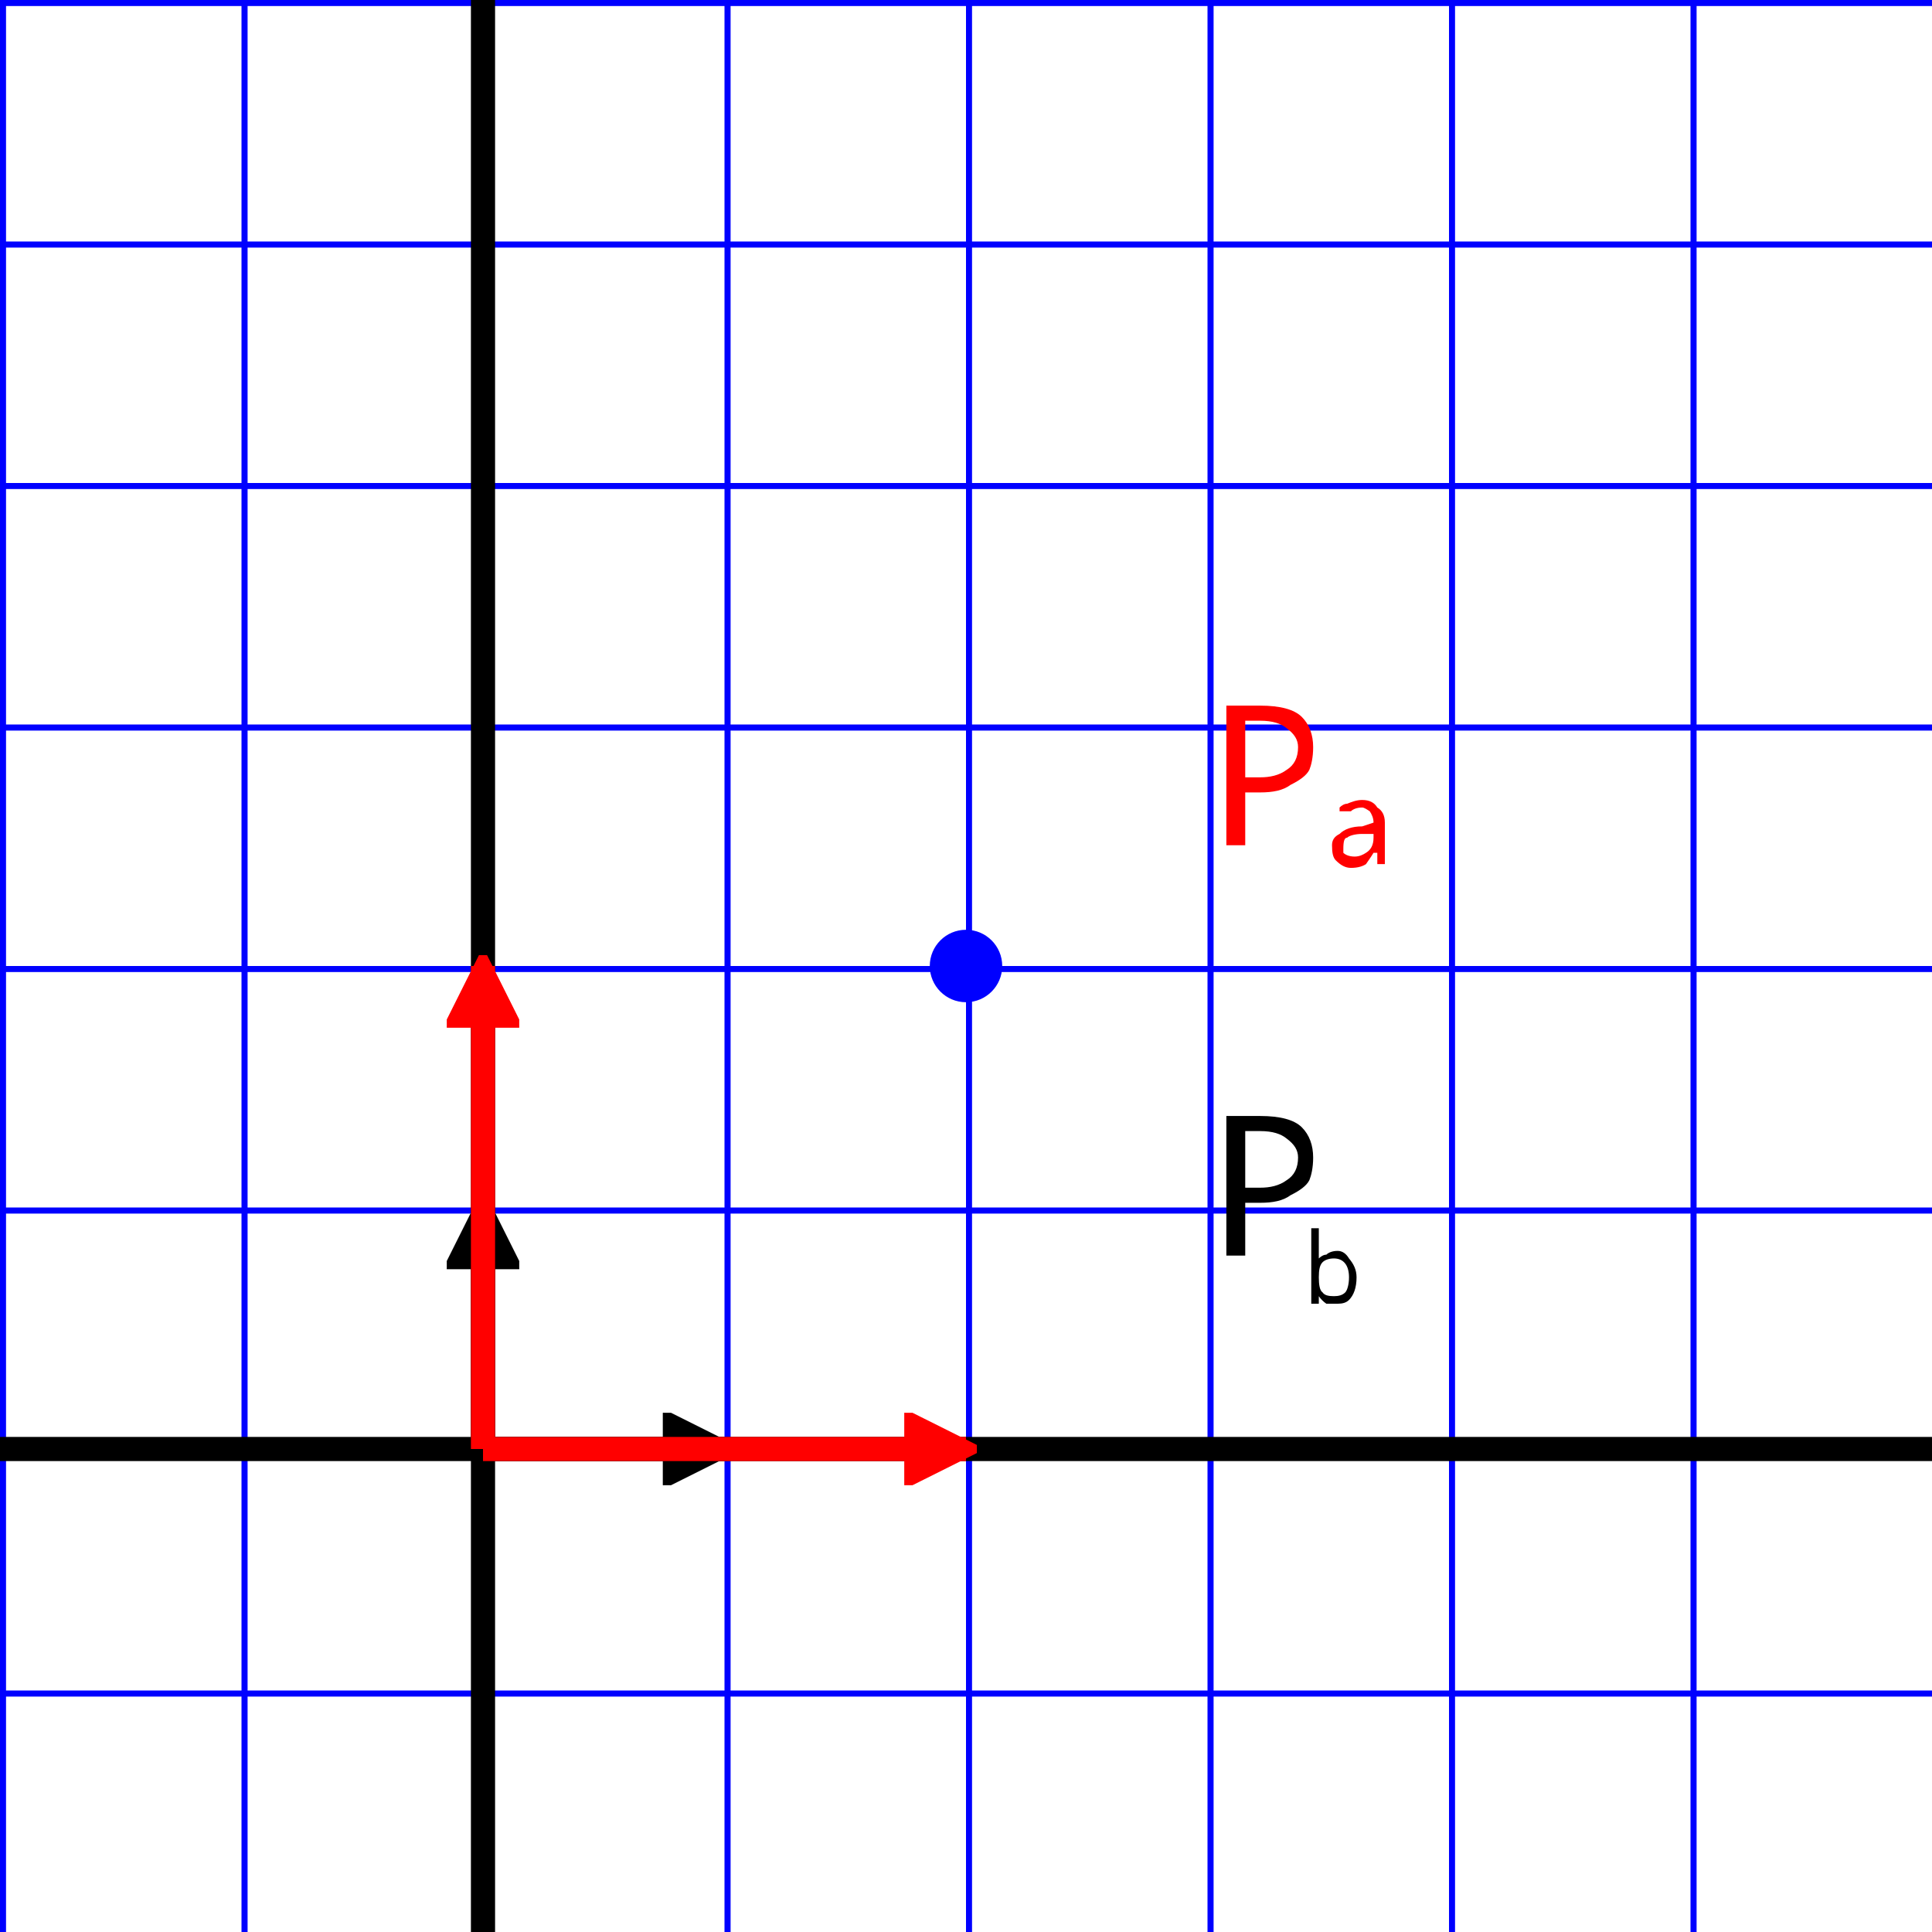
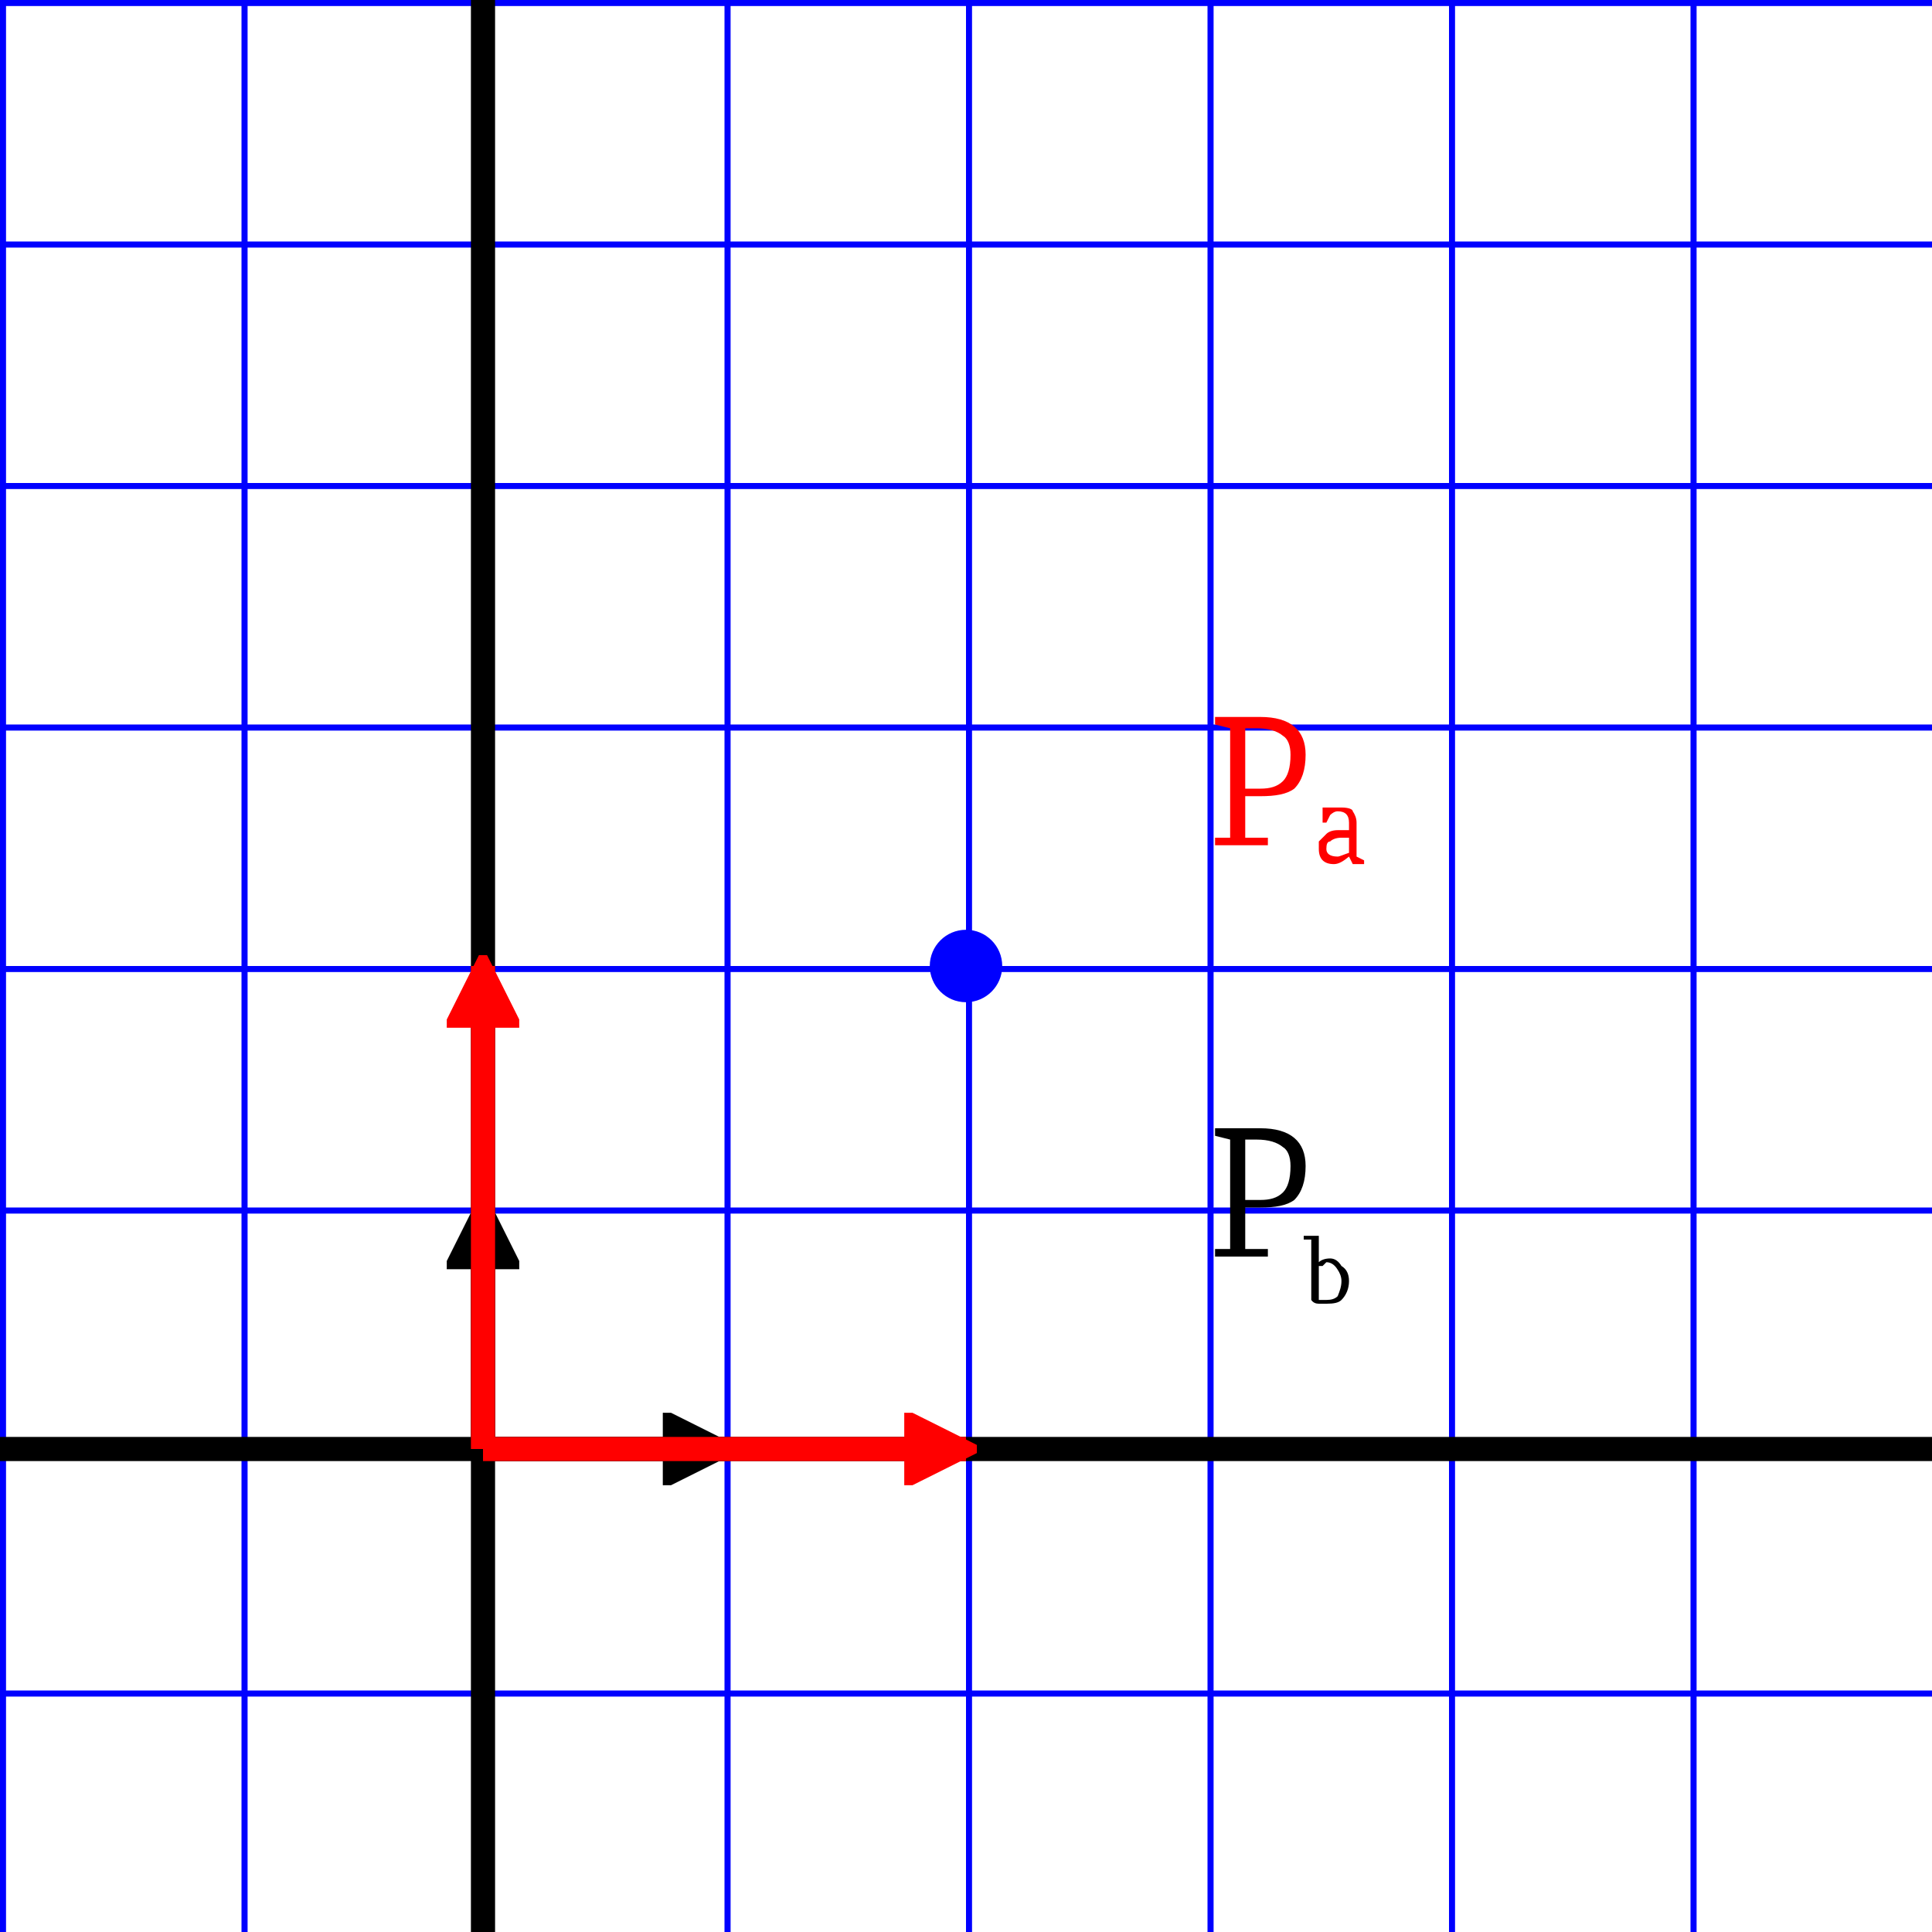
<svg xmlns="http://www.w3.org/2000/svg" width="3in" height="3in" viewBox="0 0 8 8" style="background-color: Cornsilk">"
  <defs>
    <pattern id="grid" width="1" height="1" patternUnits="userSpaceOnUse">
      <path d="M 1 0 L 0 0 0 1" fill="none" stroke="blue" stroke-width="0.05" />
    </pattern>
    <marker id="arrow" viewBox="0 0 10 10" refX="8.5" refY="5" markerUnits="strokeWidth" markerWidth="6" markerHeight="4.5" orient="auto">
      <path d="M 0 0 L 10 5 L 0 10 z" />
    </marker>
    <marker id="blackArrow" style="fill: black; stroke: black" viewBox="0 0 10 10" refX="8.5" refY="5" markerUnits="strokeWidth" markerWidth="4" markerHeight="3" orient="auto">
      <path d="M 0 0 L 10 5 L 0 10 z" />
    </marker>
    <marker id="blueArrow" style="fill: blue; stroke: blue" viewBox="0 0 10 10" refX="8.5" refY="5" markerUnits="strokeWidth" markerWidth="4" markerHeight="3" orient="auto">
      <path d="M 0 0 L 10 5 L 0 10 z" />
    </marker>
    <marker id="redArrow" style="fill: red; stroke: red" viewBox="0 0 10 10" refX="8.5" refY="5" markerUnits="strokeWidth" markerWidth="4" markerHeight="3" orient="auto">
      <path d="M 0 0 L 10 5 L 0 10 z" />
    </marker>
  </defs>
  <rect width="100%" height="100%" fill="url(#grid)" />
  <g transform="translate(2, 6) scale(1, -1)">
    <line x1="0" y1="0" x2="1" y2="0" marker-end="url(#blackArrow)" stroke="black" stroke-width="0.1">
      <animate id="AtoB" attributeName="x2" to="2" begin="accessKey(1)" dur="1s" fill="freeze" />
      <set id="Reset" attributeName="x2" to="1" begin="accessKey(r)" dur="0s" fill="freeze" />
    </line>
    <line x1="0" y1="0" x2="0" y2="1" marker-end="url(#blackArrow)" stroke="black" stroke-width="0.1">
      <animate attributeName="y2" to="2" begin="AtoB.begin" dur="1s" fill="freeze" />
      <set attributeName="y2" to="1" begin="Reset.begin" dur="0s" fill="freeze" />
    </line>
    <line x1="-3" y1="0" x2="13" y2="0" stroke="black" stroke-width="0.1" />
    <line x1="0" y1="-3" x2="0" y2="13" stroke="black" stroke-width="0.1" />
    <line x1="0" y1="0" x2="2" y2="0" marker-end="url(#redArrow)" stroke="red" stroke-width="0.1">
    </line>
    <line x1="0" y1="0" x2="0" y2="2" marker-end="url(#redArrow)" stroke="red" stroke-width="0.1">
    </line>
    <circle cx="2" cy="2" r="0.15" fill="blue" />
-     <text x="3" y="-4" transform="scale(1, -1)" font-size="1.2" font-family="Ubuntu Mono" visibility="hidden">
+     <text x="3" y="-4" transform="scale(1, -1)" font-size="1.2" visibility="hidden">
      <set attributeName="visibility" to="visible" begin="AtoB.end" dur="0s" fill="freeze" />
      <set attributeName="visibility" to="hidden" begin="Reset.begin" dur="0s" fill="freeze" />
      S₂,₂
    </text>
-     <text x="3" y="-2.5" transform="scale(1, -1)" font-size="0.8" font-family="Ubuntu Mono" fill="red">
+     <text x="3" y="-2.5" transform="scale(1, -1)" font-size="0.8" fill="red">
      Pₐ
    </text>
-     <text x="3" y="-0.8" transform="scale(1, -1)" font-size="0.8" font-family="Ubuntu Mono" fill="black">
+     <text x="3" y="-0.8" transform="scale(1, -1)" font-size="0.8" fill="black">
      P
    </text>
-     <text x="3.4" y="-0.6" transform="scale(1, -1)" font-size="0.4" font-family="Ubuntu Mono" fill="black">
+     <text x="3.4" y="-0.6" transform="scale(1, -1)" font-size="0.4" fill="black">
      b
    </text>
  </g>
</svg>
